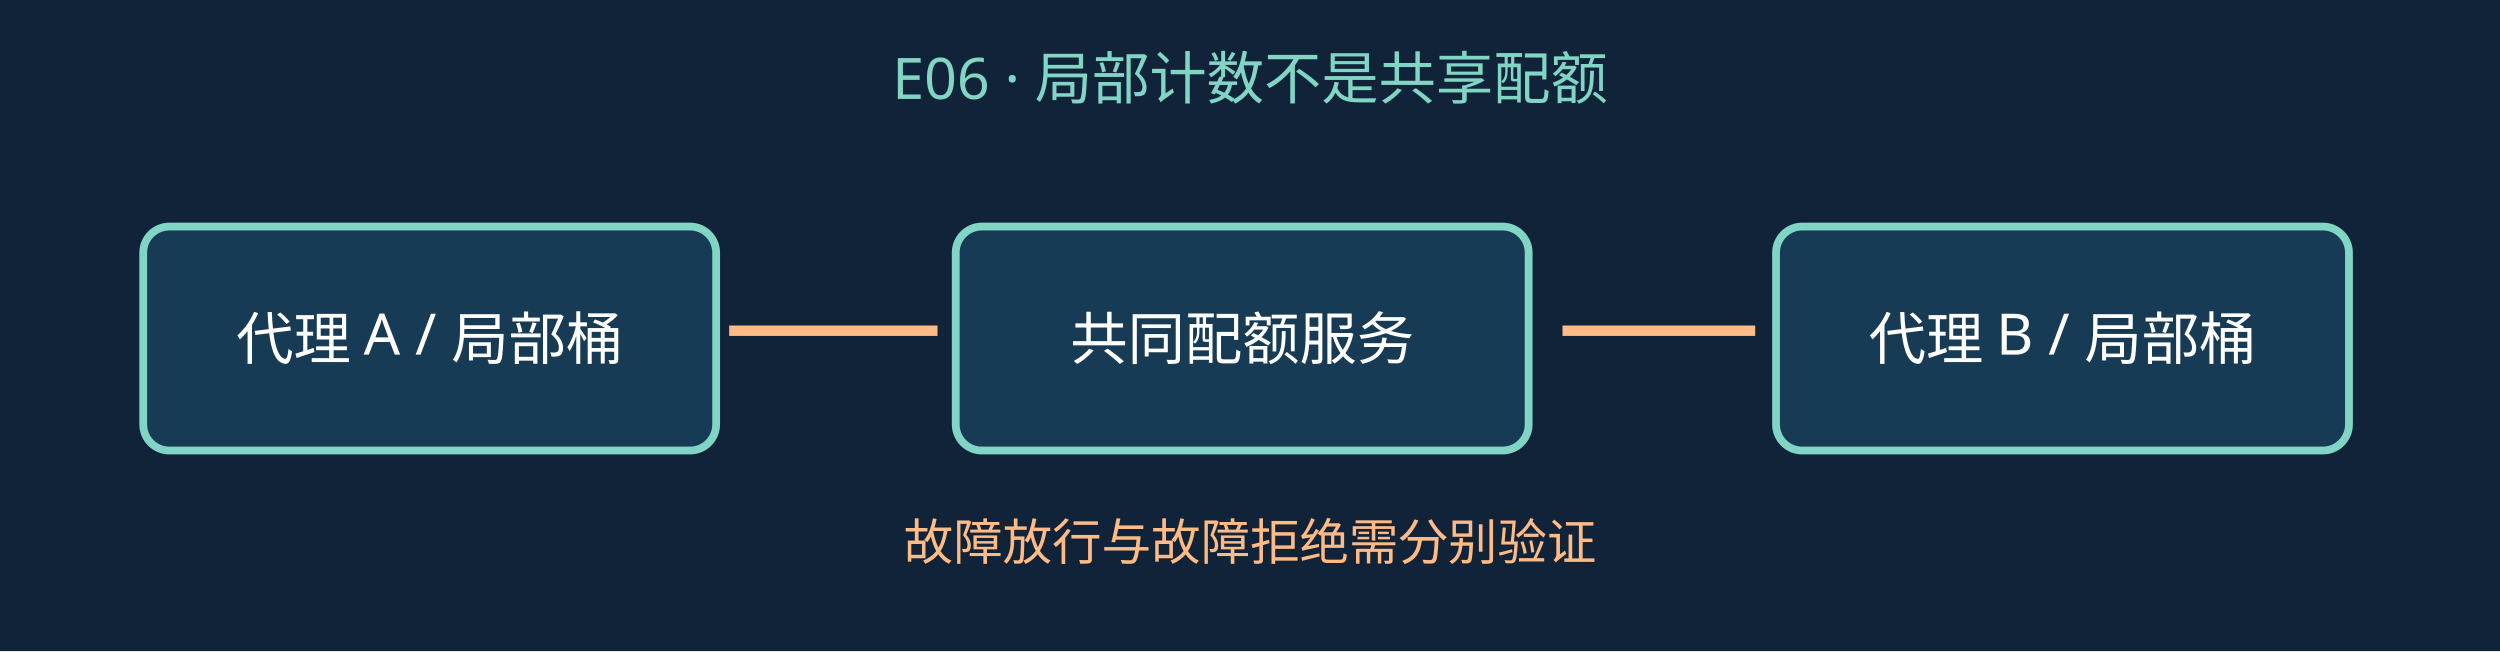
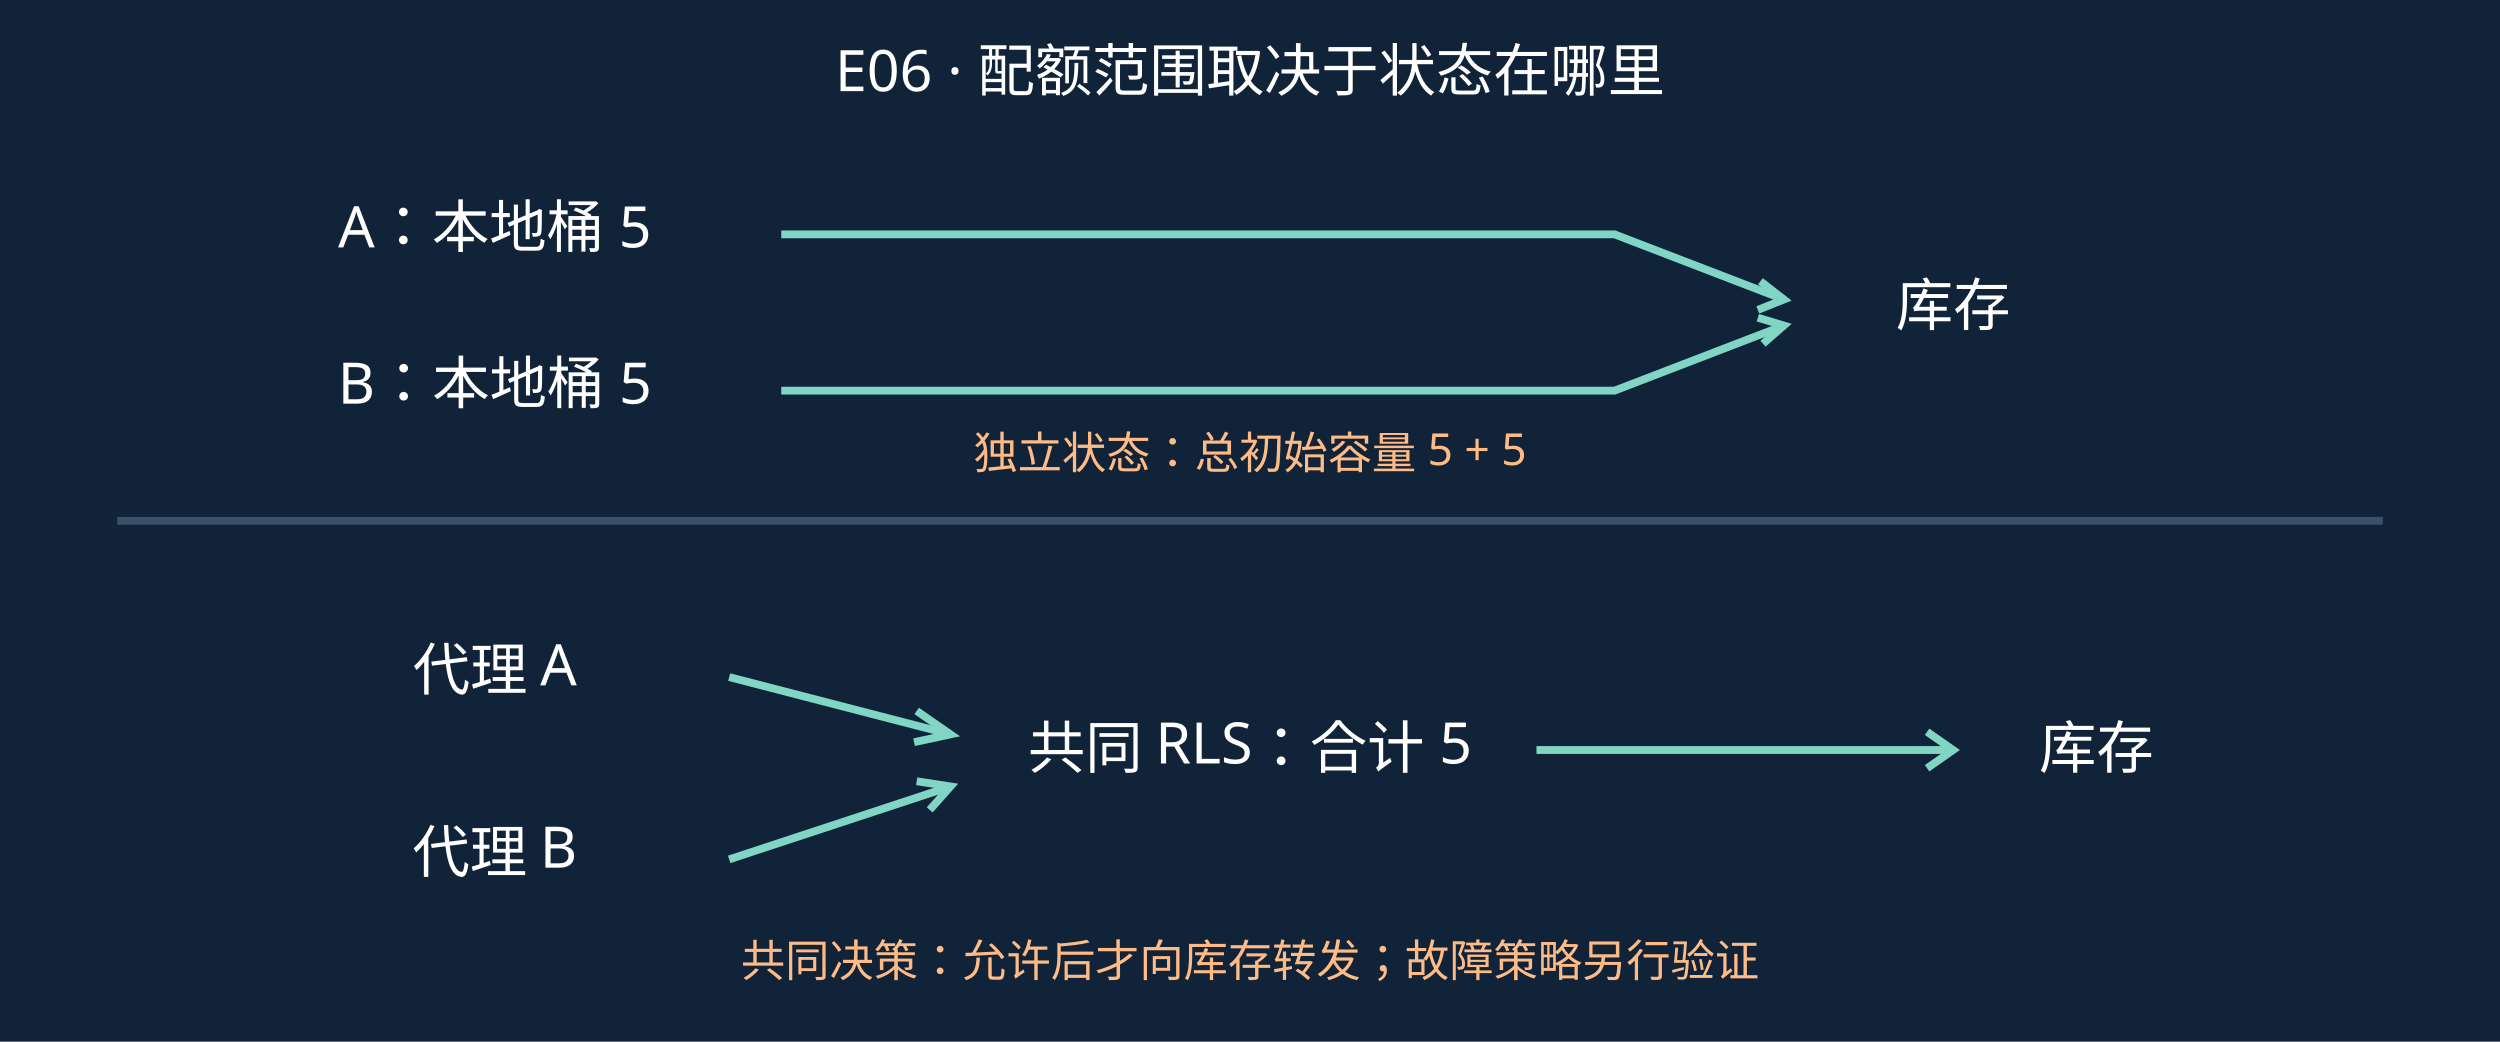
- <svg xmlns="http://www.w3.org/2000/svg" width="960" height="250">
-   <rect width="960" height="250" fill="#102338" />
-   <text x="480" y="38" fill="#80d5c4" font-family="sans-serif" font-size="22" text-anchor="middle">E06 · 局部计数不是共享配额</text>
-   <g fill="#173b54" stroke="#80d5c4" stroke-width="3">
-     <rect x="55" y="87" width="220" height="86" rx="10" />
-     <rect x="367" y="87" width="220" height="86" rx="10" />
-     <rect x="682" y="87" width="220" height="86" rx="10" />
+ <svg xmlns="http://www.w3.org/2000/svg" width="960" height="400" viewBox="0 0 960 400" role="img" aria-labelledby="title desc">
+   <rect width="960" height="400" fill="#102338" />
+   <g fill="white" font-family="sans-serif" font-size="22" text-anchor="middle">
+     <text x="480" y="35">E06 · 配额范围取决于状态在哪里</text>
+     <text x="190" y="95">A：本地桶 5</text>
+     <text x="190" y="155">B：本地桶 5</text>
+     <text x="750" y="125">库存</text>
+     <text x="190" y="265">代理 A</text>
+     <text x="190" y="335">代理 B</text>
+     <text x="480" y="295">共同 RLS：合计 5</text>
+     <text x="805" y="295">库存</text>
  </g>
-   <g fill="white" font-family="sans-serif" font-size="22" text-anchor="middle">
-     <text x="165" y="138">代理 A / 局部桶</text>
-     <text x="477" y="138">共同配额服务</text>
-     <text x="792" y="138">代理 B / 局部桶</text>
+   <g fill="none" stroke="#80d5c4" stroke-width="3">
+     <path d="M300 90H620L685 115M300 150H620L685 125M280 260L365 282M280 330L365 302M590 288H750" />
+     <path d="M676 108L685 115L675 119M675 122L685 125L677 132M352 273L365 282L351 285M352 300L365 302L357 311M740 281L750 288L740 295" />
+     <path stroke="#395269" d="M45 200H915" />
  </g>
-   <path d="M280 127H360M600 127H674" stroke="#ffbb86" stroke-width="4" />
-   <text x="480" y="215" fill="#ffbb86" font-family="sans-serif" font-size="19" text-anchor="middle">故障放行与故障拒绝需分别验证</text>
+   <g fill="#ffbb86" font-family="sans-serif" font-size="17" text-anchor="middle">
+     <text x="480" y="180">独立状态：总初始容量 5 + 5</text>
+     <text x="480" y="375">共同决策：允许后才向库存转发；故障策略另行验证</text>
+   </g>
</svg>
